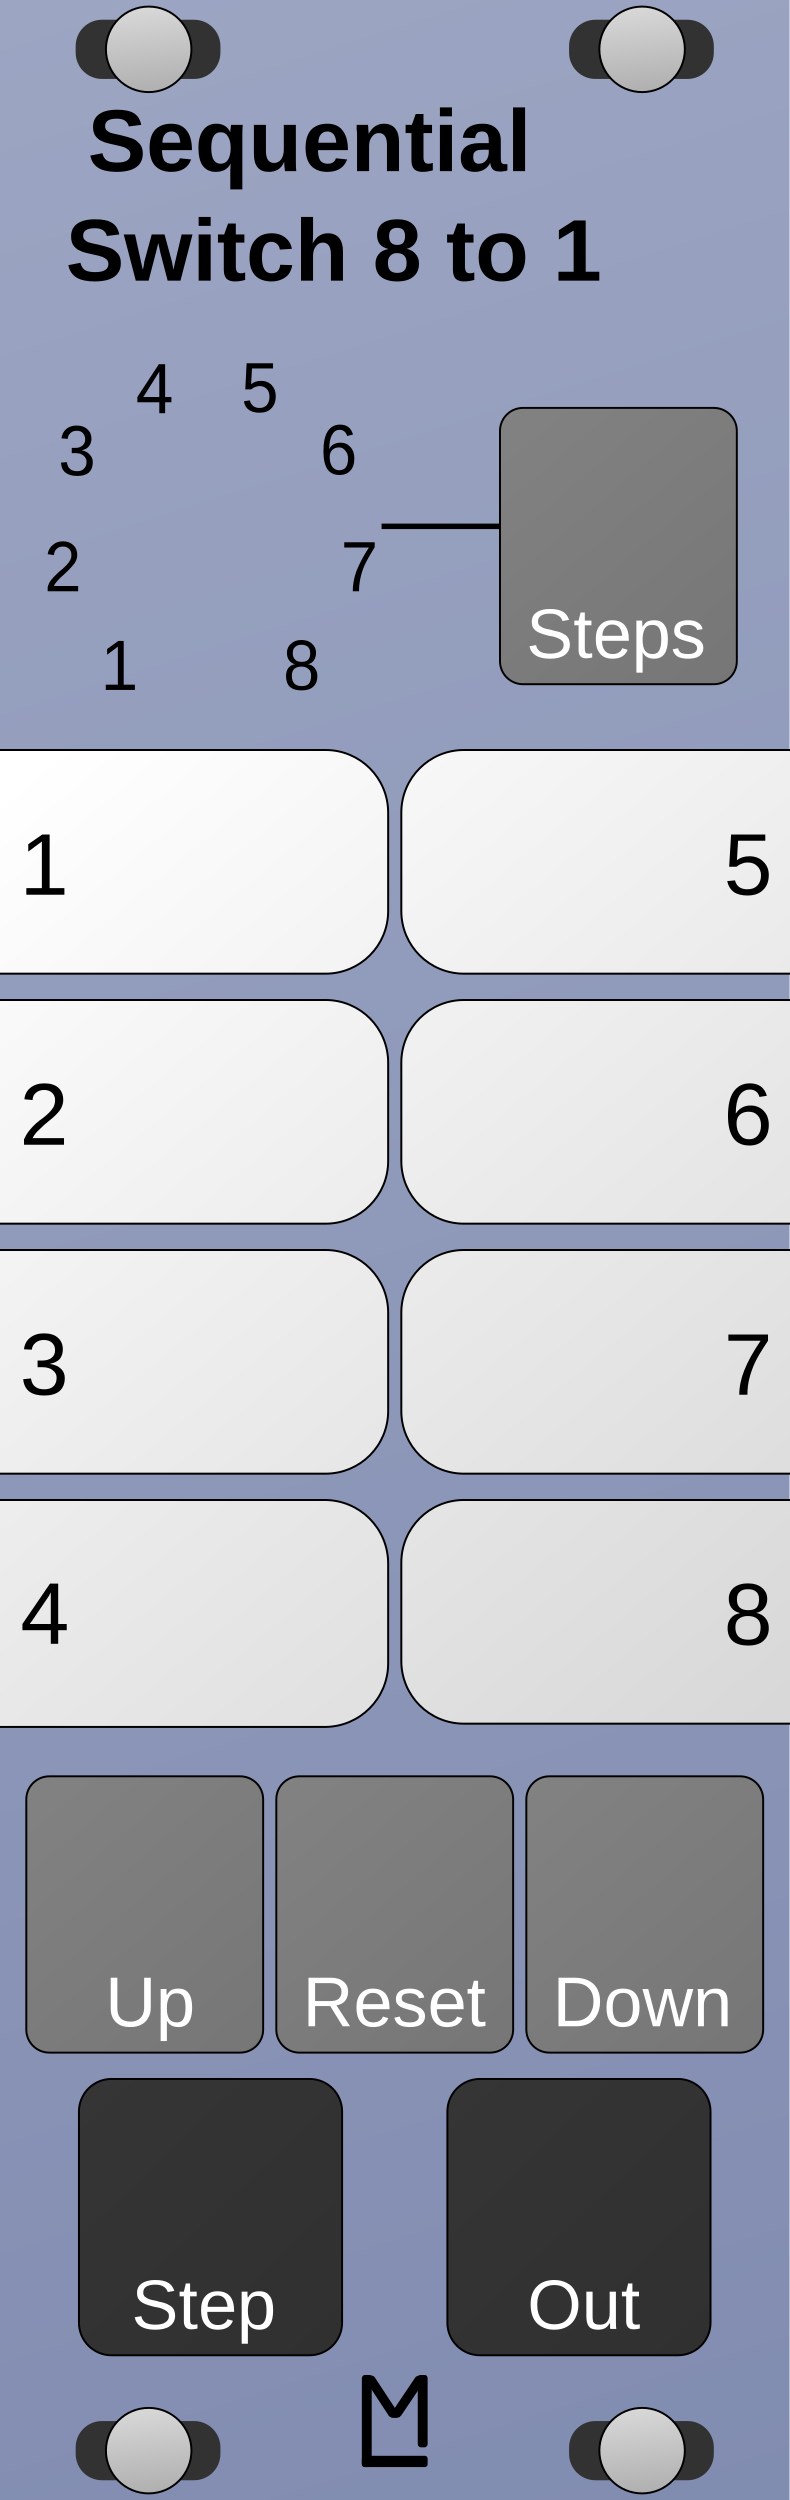
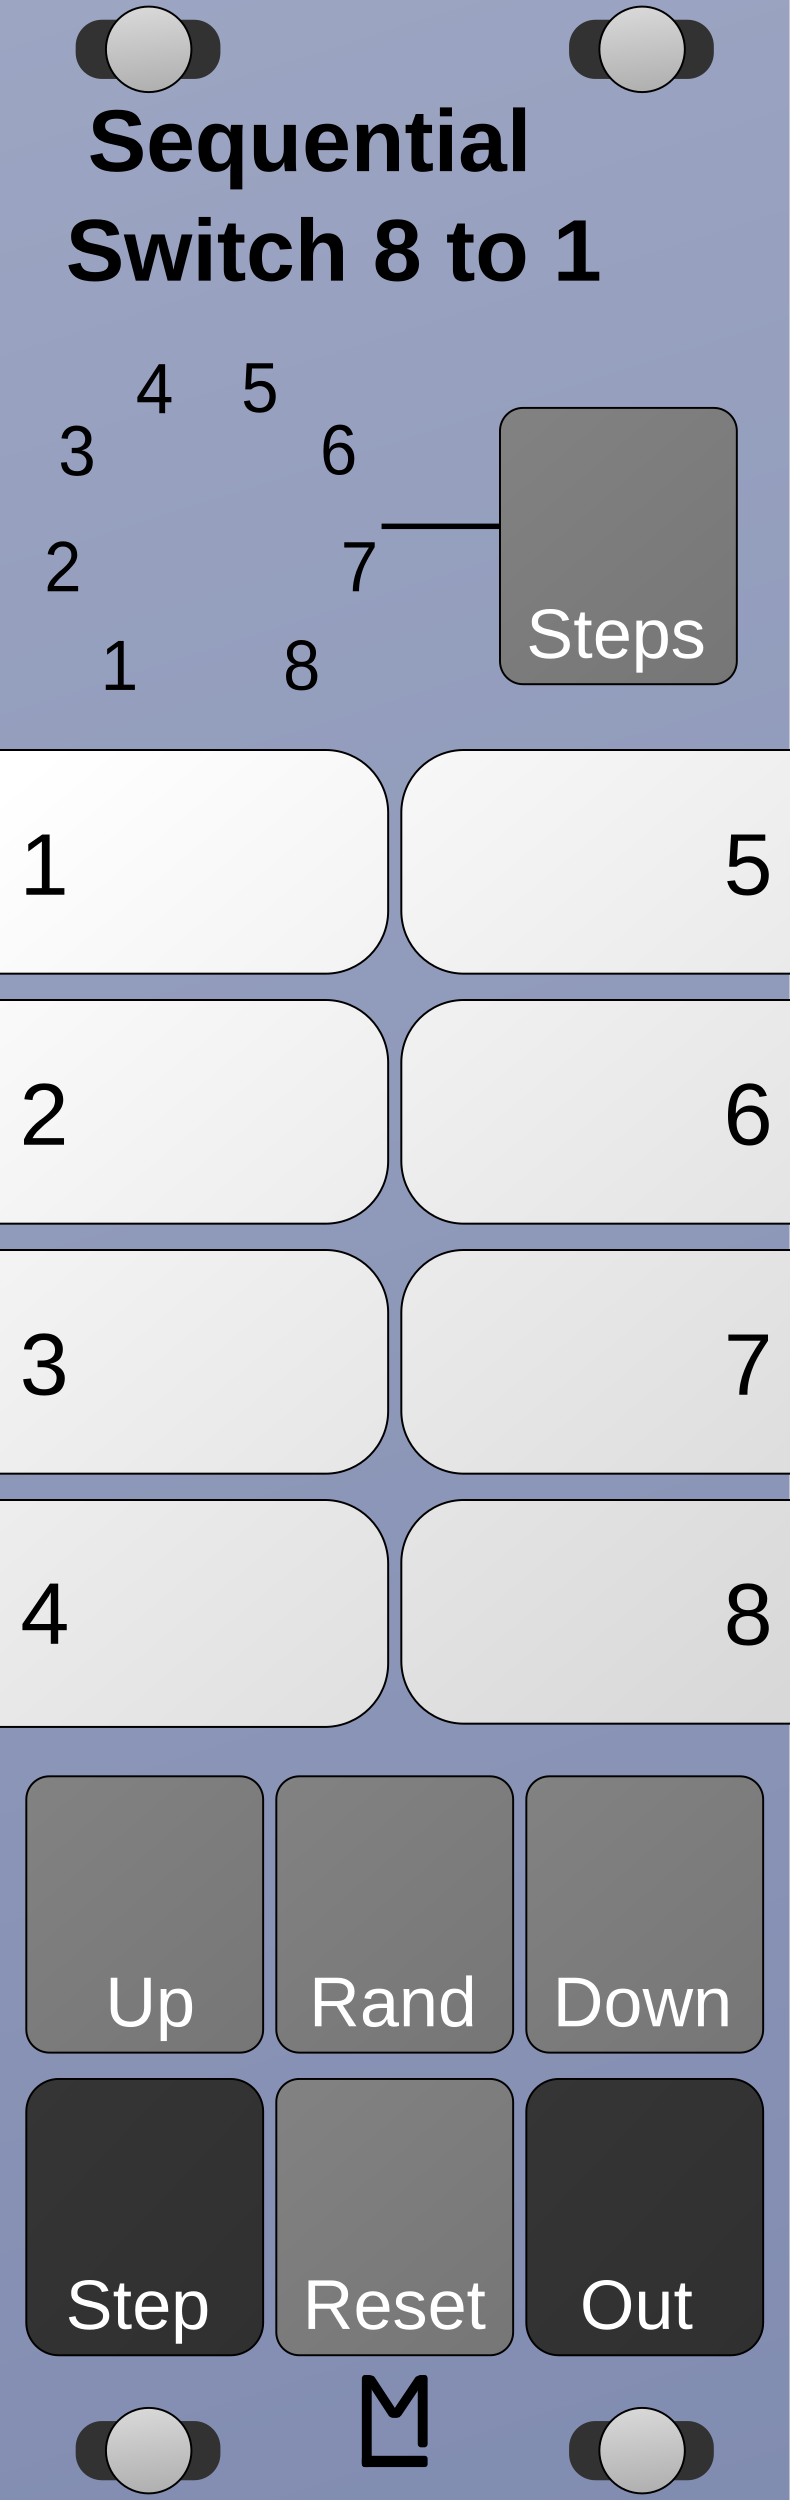
<svg xmlns="http://www.w3.org/2000/svg" xmlns:xlink="http://www.w3.org/1999/xlink" width="120" height="380" viewBox="0 0 31.75 100.542" version="1.1" id="svg8">
  <defs id="defs2">
    <linearGradient id="linearGradient965">
      <stop id="stop961" offset="0" style="stop-color:#353535;stop-opacity:1" />
      <stop id="stop963" offset="1" style="stop-color:#303030;stop-opacity:1" />
    </linearGradient>
    <linearGradient id="linearGradient918-5">
      <stop style="stop-color:#828282;stop-opacity:1" offset="0" id="stop914" />
      <stop style="stop-color:#767676;stop-opacity:1" offset="1" id="stop916" />
    </linearGradient>
    <linearGradient id="linearGradient910">
      <stop style="stop-color:#ffffff;stop-opacity:1;" offset="0" id="stop906" />
      <stop style="stop-color:#d7d7d7;stop-opacity:1" offset="1" id="stop908" />
    </linearGradient>
    <linearGradient xlink:href="#linearGradient910" id="linearGradient912" x1="-2.7755576e-017" y1="120" x2="120" y2="264.249" gradientUnits="userSpaceOnUse" />
    <linearGradient xlink:href="#linearGradient918-5" id="linearGradient928" x1="1.058" y1="267.896" x2="10.583" y2="279.008" gradientUnits="userSpaceOnUse" />
    <linearGradient xlink:href="#linearGradient918-5" id="linearGradient936" x1="11.112" y1="267.896" x2="20.637" y2="279.008" gradientUnits="userSpaceOnUse" />
    <linearGradient xlink:href="#linearGradient918-5" id="linearGradient944" x1="21.167" y1="267.896" x2="30.692" y2="279.008" gradientUnits="userSpaceOnUse" />
-     <linearGradient xlink:href="#linearGradient965" id="linearGradient954" gradientUnits="userSpaceOnUse" x1="3.175" y1="280.067" x2="13.758" y2="291.179" />
-     <linearGradient xlink:href="#linearGradient965" id="linearGradient973" x1="17.992" y1="280.067" x2="28.575" y2="291.179" gradientUnits="userSpaceOnUse" />
+     <linearGradient xlink:href="#linearGradient965" id="linearGradient954" gradientUnits="userSpaceOnUse" x1="3.175" y1="280.067" x2="13.758" y2="291.179" gradientTransform="matrix(0.9,0,0,1,-1.799167,3.3827084e-6)" />
+     <linearGradient xlink:href="#linearGradient965" id="linearGradient973" x1="17.992" y1="280.067" x2="28.575" y2="291.179" gradientUnits="userSpaceOnUse" gradientTransform="matrix(0.9000003,0,0,1,4.974157,0)" />
    <linearGradient xlink:href="#Transport" id="linearGradient1104" x1="5.953" y1="197.517" x2="6.35" y2="201.221" gradientUnits="userSpaceOnUse" gradientTransform="translate(0.02645864,-197.2521)" />
    <linearGradient id="Transport">
      <stop id="stop1090" offset="0" style="stop-color:#d8d8d8;stop-opacity:1" />
      <stop id="stop1092" offset="1" style="stop-color:#acacac;stop-opacity:1" />
    </linearGradient>
    <linearGradient xlink:href="#Transport" id="linearGradient934" gradientUnits="userSpaceOnUse" gradientTransform="translate(0.02645864,-197.2521)" x1="5.953" y1="197.517" x2="6.35" y2="201.221" />
    <linearGradient xlink:href="#Transport" id="linearGradient985" gradientUnits="userSpaceOnUse" gradientTransform="translate(0.02645864,-197.2521)" x1="5.953" y1="197.517" x2="6.35" y2="201.221" />
    <linearGradient xlink:href="#Transport" id="linearGradient987" gradientUnits="userSpaceOnUse" gradientTransform="translate(0.02645864,-197.2521)" x1="5.953" y1="197.517" x2="6.35" y2="201.221" />
    <linearGradient gradientTransform="translate(0,196.4583)" xlink:href="#linearGradient896" id="linearGradient898" x1="0" y1="-3.4195964e-006" x2="31.75" y2="100.542" gradientUnits="userSpaceOnUse" />
    <linearGradient id="linearGradient896">
      <stop id="stop900" offset="0" style="stop-color:#9ca5c2;stop-opacity:1;" />
      <stop id="stop902" offset="1" style="stop-color:#818cb1;stop-opacity:1" />
    </linearGradient>
    <linearGradient gradientTransform="translate(0,196.4583)" xlink:href="#linearGradient918-5" id="linearGradient920" x1="20.108" y1="16.404" x2="29.633" y2="27.517" gradientUnits="userSpaceOnUse" />
+     <linearGradient gradientTransform="translate(-2.445614e-7,12.17084)" xlink:href="#linearGradient918-5" id="linearGradient936-3" x1="11.112" y1="267.896" x2="20.637" y2="279.008" gradientUnits="userSpaceOnUse" />
  </defs>
  <g id="layer1" transform="translate(0,-196.4583)" style="display:inline">
    <g id="g933">
      <rect y="196.458" x="0" height="100.542" width="31.75" id="rect4689" style="display:inline;fill:url(#linearGradient898);fill-opacity:1;stroke-width:0.306" />
      <g id="g1019" style="display:inline" transform="translate(2.2527889e-7,196.4583)">
        <rect style="opacity:1;fill:#323232;fill-opacity:1;stroke:none;stroke-width:0.079;stroke-linecap:square;stroke-linejoin:bevel;stroke-miterlimit:4;stroke-dasharray:none;stroke-opacity:1;paint-order:normal" id="rect1112" width="5.821" height="2.381" x="3.043" y="0.794" rx="1.058" ry="1.058" />
        <path style="opacity:1;fill:url(#linearGradient1104);fill-opacity:1;stroke:#000000;stroke-width:0.079;stroke-linecap:square;stroke-linejoin:bevel;stroke-miterlimit:4;stroke-dasharray:none;stroke-opacity:1;paint-order:normal" d="M 5.98,0.265 A 1.72,1.72 0 0 0 4.26,1.984 1.72,1.72 0 0 0 5.98,3.704 1.72,1.72 0 0 0 7.699,1.984 1.72,1.72 0 0 0 5.98,0.265 Z" id="path1058" />
      </g>
      <g id="g1019-1" style="display:inline" transform="translate(2.2527889e-7,293.0312)">
        <rect style="opacity:1;fill:#323232;fill-opacity:1;stroke:none;stroke-width:0.079;stroke-linecap:square;stroke-linejoin:bevel;stroke-miterlimit:4;stroke-dasharray:none;stroke-opacity:1;paint-order:normal" id="rect1112-1" width="5.821" height="2.381" x="3.043" y="0.794" rx="1.058" ry="1.058" />
        <path style="opacity:1;fill:url(#linearGradient934);fill-opacity:1;stroke:#000000;stroke-width:0.079;stroke-linecap:square;stroke-linejoin:bevel;stroke-miterlimit:4;stroke-dasharray:none;stroke-opacity:1;paint-order:normal" d="M 5.98,0.265 A 1.72,1.72 0 0 0 4.26,1.984 1.72,1.72 0 0 0 5.98,3.704 1.72,1.72 0 0 0 7.699,1.984 1.72,1.72 0 0 0 5.98,0.265 Z" id="path1058-5" />
      </g>
      <g id="g1019-0" style="display:inline" transform="translate(19.84375,196.4583)">
        <rect style="opacity:1;fill:#323232;fill-opacity:1;stroke:none;stroke-width:0.079;stroke-linecap:square;stroke-linejoin:bevel;stroke-miterlimit:4;stroke-dasharray:none;stroke-opacity:1;paint-order:normal" id="rect1112-9" width="5.821" height="2.381" x="3.043" y="0.794" rx="1.058" ry="1.058" />
        <path style="opacity:1;fill:url(#linearGradient985);fill-opacity:1;stroke:#000000;stroke-width:0.079;stroke-linecap:square;stroke-linejoin:bevel;stroke-miterlimit:4;stroke-dasharray:none;stroke-opacity:1;paint-order:normal" d="M 5.98,0.265 A 1.72,1.72 0 0 0 4.26,1.984 1.72,1.72 0 0 0 5.98,3.704 1.72,1.72 0 0 0 7.699,1.984 1.72,1.72 0 0 0 5.98,0.265 Z" id="path1058-0" />
      </g>
      <g id="g1019-1-7" style="display:inline" transform="translate(19.84375,293.0312)">
        <rect style="opacity:1;fill:#323232;fill-opacity:1;stroke:none;stroke-width:0.079;stroke-linecap:square;stroke-linejoin:bevel;stroke-miterlimit:4;stroke-dasharray:none;stroke-opacity:1;paint-order:normal" id="rect1112-1-9" width="5.821" height="2.381" x="3.043" y="0.794" rx="1.058" ry="1.058" />
        <path style="opacity:1;fill:url(#linearGradient987);fill-opacity:1;stroke:#000000;stroke-width:0.079;stroke-linecap:square;stroke-linejoin:bevel;stroke-miterlimit:4;stroke-dasharray:none;stroke-opacity:1;paint-order:normal" d="M 5.98,0.265 A 1.72,1.72 0 0 0 4.26,1.984 1.72,1.72 0 0 0 5.98,3.704 1.72,1.72 0 0 0 7.699,1.984 1.72,1.72 0 0 0 5.98,0.265 Z" id="path1058-5-0" />
      </g>
    </g>
    <g id="g4799" transform="matrix(0.25,0,0,0.25,10.71562,271.0708)" style="display:inline;fill:#000000;fill-opacity:1">
      <rect rx="0.529" ry="0.529" y="83.608" x="15.346" height="14.817" width="1.587" id="rect4736" style="fill:#000000;fill-opacity:1;stroke-width:0.221" />
      <rect rx="0.455" ry="0.455" y="96.606" x="15.346" height="1.819" width="10.583" id="rect4738" style="fill:#000000;fill-opacity:1;stroke-width:0.274" />
      <rect rx="0.529" ry="0.529" y="83.608" x="24.342" height="11.642" width="1.587" id="rect4759" style="fill:#000000;fill-opacity:1;stroke-width:0.229" />
      <rect rx="0.903" transform="matrix(1,0,0.5488541,0.8359182,0,0)" ry="0.374" y="100.02" x="-39.524" height="8.229" width="1.807" id="rect4759-7" style="fill:#000000;fill-opacity:1;stroke-width:0.206" />
      <rect rx="0.926" transform="matrix(1,0,0.5583794,-0.8295857,0,0)" ry="0.474" y="-109.076" x="80.485" height="8.292" width="1.852" id="rect4759-7-3" style="fill:#000000;fill-opacity:1;stroke-width:0.209" />
    </g>
    <rect rx="0.926" id="rect26-7-3-4-6-26-2-8" width="9.525" height="11.112" x="20.108" y="212.863" style="display:inline;fill:url(#linearGradient920);fill-opacity:1;stroke:#000000;stroke-width:0.079;stroke-miterlimit:4;stroke-dasharray:none;stroke-opacity:1" ry="0.926" />
    <text xml:space="preserve" style="font-style:normal;font-variant:normal;font-weight:normal;font-stretch:normal;font-size:2.822px;line-height:1.25;font-family:Arial;-inkscape-font-specification:'Arial, Normal';font-variant-ligatures:normal;font-variant-caps:normal;font-variant-numeric:normal;font-feature-settings:normal;text-align:start;letter-spacing:0px;word-spacing:0px;writing-mode:lr-tb;text-anchor:start;display:inline;fill:#ffffff;fill-opacity:1;stroke:none;stroke-width:0.265" x="21.167" y="222.917" id="text985">
      <tspan id="tspan983" x="21.167" y="222.917" style="fill:#ffffff;stroke-width:0.265">Steps</tspan>
    </text>
    <text xml:space="preserve" style="font-style:normal;font-variant:normal;font-weight:normal;font-stretch:normal;font-size:2.822px;line-height:1.25;font-family:Arial;-inkscape-font-specification:'Arial, Normal';font-variant-ligatures:normal;font-variant-caps:normal;font-variant-numeric:normal;font-feature-settings:normal;text-align:start;letter-spacing:0px;word-spacing:0px;writing-mode:lr-tb;text-anchor:start;display:inline;fill:#000000;fill-opacity:1;stroke:none;stroke-width:0.265" x="19.05" y="217.096" id="text989">
      <tspan id="tspan987" x="19.05" y="219.638" style="stroke-width:0.265" />
    </text>
    <g transform="translate(0,196.4583)" aria-label="M" style="font-style:normal;font-variant:normal;font-weight:bold;font-stretch:normal;font-size:19.756px;line-height:1.25;font-family:Arial;-inkscape-font-specification:'Arial, Bold';font-variant-ligatures:normal;font-variant-caps:normal;font-variant-numeric:normal;font-feature-settings:normal;text-align:start;letter-spacing:0px;word-spacing:0px;writing-mode:lr-tb;text-anchor:start;display:inline;fill:#000000;fill-opacity:1;stroke:none;stroke-width:0.265" id="text4720" />
    <text xml:space="preserve" style="font-style:normal;font-variant:normal;font-weight:bold;font-stretch:normal;font-size:3.528px;line-height:1.25;font-family:Arial;-inkscape-font-specification:'Arial, Bold';font-variant-ligatures:normal;font-variant-caps:normal;font-variant-numeric:normal;font-feature-settings:normal;text-align:center;letter-spacing:0px;word-spacing:0px;writing-mode:lr-tb;text-anchor:middle;fill:#000000;fill-opacity:1;stroke:none;stroke-width:0.265" x="15.875" y="203.337" id="text914">
      <tspan id="tspan902" x="15.875" y="203.337">Sequential</tspan>
      <tspan id="tspan904" x="15.875" y="207.747">Switch 8 to 1</tspan>
    </text>
    <path style="fill:url(#linearGradient912);fill-opacity:1;stroke:#000000;stroke-width:0.3;stroke-miterlimit:4;stroke-dasharray:none;stroke-opacity:1" d="M -27.469,114 C -32.749,114 -37,118.251 -37,123.531 v 14.938 c 0,5.281 4.251,9.531 9.531,9.531 h 76.938 C 54.749,148 59,143.749 59,138.469 v -14.938 C 59,118.251 54.749,114 49.469,114 Z m 98,0 C 65.251,114 61,118.251 61,123.531 v 14.938 C 61,143.749 65.251,148 70.531,148 h 76.938 C 152.749,148 157,143.749 157,138.469 v -14.938 C 157,118.251 152.749,114 147.469,114 Z m -98,38 C -32.75,152 -37,156.25 -37,161.531 v 14.938 c 0,5.281 4.25,9.531 9.531,9.531 h 76.938 C 54.75,186 59,181.75 59,176.469 v -14.938 C 59,156.25 54.75,152 49.469,152 Z m 98,0 C 65.25,152 61,156.25 61,161.531 v 14.938 C 61,181.75 65.25,186 70.531,186 h 76.938 C 152.75,186 157,181.75 157,176.469 v -14.938 C 157,156.25 152.75,152 147.469,152 Z m -98,38 C -32.75,190 -37,194.25 -37,199.531 v 14.936 c 0,5.281 4.25,9.533 9.531,9.533 h 76.938 C 54.75,224 59,219.748 59,214.467 V 199.531 C 59,194.25 54.75,190 49.469,190 Z m 98,0 C 65.25,190 61,194.25 61,199.531 V 214.467 C 61,219.748 65.25,224 70.531,224 H 147.467 C 152.748,224 157,219.748 157,214.467 V 199.531 C 157,194.25 152.748,190 147.467,190 Z m -97.859,37.998 c -5.358,0 -9.672,4.315 -9.672,9.674 v 15.154 c 0,5.358 4.314,9.672 9.672,9.672 h 76.656 C 54.686,262.498 59,258.185 59,252.826 v -15.154 c 0,-5.358 -4.314,-9.674 -9.672,-9.674 z m 97.861,0 C 65.252,227.998 61,232.25 61,237.531 V 252.467 C 61,257.748 65.252,262 70.533,262 H 147.467 c 5.281,0 9.533,-4.252 9.533,-9.533 v -14.936 c 0,-5.281 -4.252,-9.533 -9.533,-9.533 z" transform="matrix(0.2645833,0,0,0.2645833,0,196.4583)" id="rect840" />
    <rect style="fill:#ffffff;fill-opacity:1;stroke:none;stroke-width:0.265;stroke-opacity:1" id="rect842" width="6.267" height="0" x="-7.951" y="252.099" ry="0" />
    <rect id="rect26-7-3-4-6-26" width="9.525" height="11.112" x="1.058" y="267.896" style="fill:url(#linearGradient928);fill-opacity:1;stroke:#000000;stroke-width:0.079;stroke-miterlimit:4;stroke-dasharray:none;stroke-opacity:1" ry="0.926" />
    <rect id="rect26-7-3-4-6-26-2" width="9.525" height="11.112" x="21.167" y="267.896" style="fill:url(#linearGradient944);fill-opacity:1;stroke:#000000;stroke-width:0.079;stroke-miterlimit:4;stroke-dasharray:none;stroke-opacity:1" ry="0.926" />
    <rect id="rect26-7-3-4-6-26-4" width="9.525" height="11.112" x="11.112" y="267.896" style="fill:url(#linearGradient936);fill-opacity:1;stroke:#000000;stroke-width:0.079;stroke-miterlimit:4;stroke-dasharray:none;stroke-opacity:1" ry="0.926" />
-     <rect style="fill:url(#linearGradient954);fill-opacity:1;stroke:#000000;stroke-width:0.079;stroke-miterlimit:4;stroke-dasharray:none;stroke-opacity:1" id="rect4778" width="10.583" height="11.113" x="3.175" y="280.067" ry="1.31" />
-     <rect style="fill:url(#linearGradient973);fill-opacity:1;stroke:#000000;stroke-width:0.079;stroke-miterlimit:4;stroke-dasharray:none;stroke-opacity:1" id="rect4778-2" width="10.583" height="11.113" x="17.992" y="280.067" ry="1.31" />
+     <rect style="fill:url(#linearGradient954);fill-opacity:1;stroke:#000000;stroke-width:0.079;stroke-miterlimit:4;stroke-dasharray:none;stroke-opacity:1" id="rect4778" width="9.525" height="11.113" x="1.058" y="280.067" ry="1.31" rx="1.31" />
+     <rect style="fill:url(#linearGradient973);fill-opacity:1;stroke:#000000;stroke-width:0.079;stroke-miterlimit:4;stroke-dasharray:none;stroke-opacity:1" id="rect4778-2" width="9.525" height="11.113" x="21.167" y="280.067" ry="1.31" rx="1.31" />
    <text xml:space="preserve" style="font-style:normal;font-variant:normal;font-weight:normal;font-stretch:normal;font-size:3.528px;line-height:1.25;font-family:Arial;-inkscape-font-specification:'Arial, Normal';font-variant-ligatures:normal;font-variant-caps:normal;font-variant-numeric:normal;text-align:start;letter-spacing:0px;word-spacing:0px;writing-mode:lr-tb;text-anchor:start;fill:#000000;fill-opacity:1;stroke:none;stroke-width:0.265" x="0.794" y="232.442" id="text849">
      <tspan id="tspan847" x="0.794" y="232.442" style="stroke-width:0.265">1</tspan>
    </text>
    <text xml:space="preserve" style="font-style:normal;font-variant:normal;font-weight:normal;font-stretch:normal;font-size:3.528px;line-height:1.25;font-family:Arial;-inkscape-font-specification:'Arial, Normal';font-variant-ligatures:normal;font-variant-caps:normal;font-variant-numeric:normal;font-feature-settings:normal;text-align:start;letter-spacing:0px;word-spacing:0px;writing-mode:lr-tb;text-anchor:start;fill:#000000;fill-opacity:1;stroke:none;stroke-width:0.265" x="0.794" y="242.496" id="text849-6">
      <tspan id="tspan889" x="0.794" y="242.496">2</tspan>
    </text>
    <text xml:space="preserve" style="font-style:normal;font-variant:normal;font-weight:normal;font-stretch:normal;font-size:3.528px;line-height:1.25;font-family:Arial;-inkscape-font-specification:'Arial, Normal';font-variant-ligatures:normal;font-variant-caps:normal;font-variant-numeric:normal;font-feature-settings:normal;text-align:start;letter-spacing:0px;word-spacing:0px;writing-mode:lr-tb;text-anchor:start;fill:#000000;fill-opacity:1;stroke:none;stroke-width:0.265" x="0.794" y="252.55" id="text849-8">
      <tspan id="tspan887" x="0.794" y="252.55">3</tspan>
    </text>
    <text xml:space="preserve" style="font-style:normal;font-variant:normal;font-weight:normal;font-stretch:normal;font-size:3.528px;line-height:1.25;font-family:Arial;-inkscape-font-specification:'Arial, Normal';font-variant-ligatures:normal;font-variant-caps:normal;font-variant-numeric:normal;font-feature-settings:normal;text-align:start;letter-spacing:0px;word-spacing:0px;writing-mode:lr-tb;text-anchor:start;fill:#000000;fill-opacity:1;stroke:none;stroke-width:0.265" x="0.826" y="262.567" id="text849-67">
      <tspan id="tspan885" x="0.826" y="262.567">4</tspan>
    </text>
    <text xml:space="preserve" style="font-style:normal;font-variant:normal;font-weight:normal;font-stretch:normal;font-size:3.528px;line-height:1.25;font-family:Arial;-inkscape-font-specification:'Arial, Normal';font-variant-ligatures:normal;font-variant-caps:normal;font-variant-numeric:normal;font-feature-settings:normal;text-align:start;letter-spacing:0px;word-spacing:0px;writing-mode:lr-tb;text-anchor:start;fill:#000000;fill-opacity:1;stroke:none;stroke-width:0.265" x="29.104" y="232.442" id="text849-3">
      <tspan id="tspan899" x="29.104" y="232.442">5</tspan>
    </text>
    <text xml:space="preserve" style="font-style:normal;font-variant:normal;font-weight:normal;font-stretch:normal;font-size:3.528px;line-height:1.25;font-family:Arial;-inkscape-font-specification:'Arial, Normal';font-variant-ligatures:normal;font-variant-caps:normal;font-variant-numeric:normal;font-feature-settings:normal;text-align:start;letter-spacing:0px;word-spacing:0px;writing-mode:lr-tb;text-anchor:start;fill:#000000;fill-opacity:1;stroke:none;stroke-width:0.265" x="29.104" y="242.496" id="text849-3-5">
      <tspan id="tspan935" x="29.104" y="242.496">6</tspan>
    </text>
    <text xml:space="preserve" style="font-style:normal;font-variant:normal;font-weight:normal;font-stretch:normal;font-size:3.528px;line-height:1.25;font-family:Arial;-inkscape-font-specification:'Arial, Normal';font-variant-ligatures:normal;font-variant-caps:normal;font-variant-numeric:normal;font-feature-settings:normal;text-align:start;letter-spacing:0px;word-spacing:0px;writing-mode:lr-tb;text-anchor:start;fill:#000000;fill-opacity:1;stroke:none;stroke-width:0.265" x="29.104" y="252.55" id="text849-3-4">
      <tspan id="tspan937" x="29.104" y="252.55">7</tspan>
    </text>
    <text xml:space="preserve" style="font-style:normal;font-variant:normal;font-weight:normal;font-stretch:normal;font-size:3.528px;line-height:1.25;font-family:Arial;-inkscape-font-specification:'Arial, Normal';font-variant-ligatures:normal;font-variant-caps:normal;font-variant-numeric:normal;font-feature-settings:normal;text-align:start;letter-spacing:0px;word-spacing:0px;writing-mode:lr-tb;text-anchor:start;fill:#000000;fill-opacity:1;stroke:none;stroke-width:0.265" x="29.104" y="262.604" id="text849-3-3">
      <tspan id="tspan939" x="29.104" y="262.604">8</tspan>
    </text>
    <text xml:space="preserve" style="font-style:normal;font-variant:normal;font-weight:normal;font-stretch:normal;font-size:2.822px;line-height:1.25;font-family:Arial;-inkscape-font-specification:'Arial, Normal';font-variant-ligatures:normal;font-variant-caps:normal;font-variant-numeric:normal;font-feature-settings:normal;text-align:start;letter-spacing:0px;word-spacing:0px;writing-mode:lr-tb;text-anchor:start;fill:#ffffff;fill-opacity:1;stroke:none;stroke-width:0.265" x="4.233" y="277.95" id="text943">
      <tspan id="tspan941" x="4.233" y="277.95" style="fill:#ffffff;stroke-width:0.265">Up</tspan>
    </text>
-     <text xml:space="preserve" style="font-style:normal;font-variant:normal;font-weight:normal;font-stretch:normal;font-size:2.822px;line-height:1.25;font-family:Arial;-inkscape-font-specification:'Arial, Normal';font-variant-ligatures:normal;font-variant-caps:normal;font-variant-numeric:normal;font-feature-settings:normal;text-align:start;letter-spacing:0px;word-spacing:0px;writing-mode:lr-tb;text-anchor:start;fill:#ffffff;fill-opacity:1;stroke:none;stroke-width:0.265" x="12.171" y="277.95" id="text947">
-       <tspan id="tspan945" x="12.171" y="277.95" style="fill:#ffffff;stroke-width:0.265">Reset</tspan>
+     <text xml:space="preserve" style="font-style:normal;font-variant:normal;font-weight:normal;font-stretch:normal;font-size:2.822px;line-height:1.25;font-family:Arial;-inkscape-font-specification:'Arial, Normal';font-variant-ligatures:normal;font-variant-caps:normal;font-variant-numeric:normal;font-feature-settings:normal;text-align:start;letter-spacing:0px;word-spacing:0px;writing-mode:lr-tb;text-anchor:start;fill:#ffffff;fill-opacity:1;stroke:none;stroke-width:0.265" x="12.428" y="277.95" id="text947">
+       <tspan id="tspan945" x="12.428" y="277.95" style="fill:#ffffff;stroke-width:0.265">Rand</tspan>
    </text>
    <text xml:space="preserve" style="font-style:normal;font-variant:normal;font-weight:normal;font-stretch:normal;font-size:2.822px;line-height:1.25;font-family:Arial;-inkscape-font-specification:'Arial, Normal';font-variant-ligatures:normal;font-variant-caps:normal;font-variant-numeric:normal;font-feature-settings:normal;text-align:start;letter-spacing:0px;word-spacing:0px;writing-mode:lr-tb;text-anchor:start;fill:#ffffff;fill-opacity:1;stroke:none;stroke-width:0.265" x="22.225" y="277.95" id="text951">
      <tspan id="tspan949" x="22.225" y="277.95" style="fill:#ffffff;stroke-width:0.265">Down</tspan>
    </text>
-     <text xml:space="preserve" style="font-style:normal;font-variant:normal;font-weight:normal;font-stretch:normal;font-size:2.822px;line-height:1.25;font-family:Arial;-inkscape-font-specification:'Arial, Normal';font-variant-ligatures:normal;font-variant-caps:normal;font-variant-numeric:normal;font-feature-settings:normal;text-align:start;letter-spacing:0px;word-spacing:0px;writing-mode:lr-tb;text-anchor:start;fill:#ffffff;fill-opacity:1;stroke:none;stroke-width:0.265" x="5.292" y="290.121" id="text955">
-       <tspan id="tspan953" x="5.292" y="290.121" style="fill:#ffffff;stroke-width:0.265">Step</tspan>
+     <text xml:space="preserve" style="font-style:normal;font-variant:normal;font-weight:normal;font-stretch:normal;font-size:2.822px;line-height:1.25;font-family:Arial;-inkscape-font-specification:'Arial, Normal';font-variant-ligatures:normal;font-variant-caps:normal;font-variant-numeric:normal;font-feature-settings:normal;text-align:start;letter-spacing:0px;word-spacing:0px;writing-mode:lr-tb;text-anchor:start;fill:#ffffff;fill-opacity:1;stroke:none;stroke-width:0.265" x="2.646" y="290.121" id="text955">
+       <tspan id="tspan953" x="2.646" y="290.121" style="fill:#ffffff;stroke-width:0.265">Step</tspan>
    </text>
-     <text xml:space="preserve" style="font-style:normal;font-variant:normal;font-weight:normal;font-stretch:normal;font-size:2.822px;line-height:1.25;font-family:Arial;-inkscape-font-specification:'Arial, Normal';font-variant-ligatures:normal;font-variant-caps:normal;font-variant-numeric:normal;font-feature-settings:normal;text-align:start;letter-spacing:0px;word-spacing:0px;writing-mode:lr-tb;text-anchor:start;fill:#ffffff;fill-opacity:1;stroke:none;stroke-width:0.265" x="21.2" y="290.121" id="text959">
-       <tspan id="tspan957" x="21.2" y="290.121" style="fill:#ffffff;stroke-width:0.265">Out</tspan>
+     <text xml:space="preserve" style="font-style:normal;font-variant:normal;font-weight:normal;font-stretch:normal;font-size:2.822px;line-height:1.25;font-family:Arial;-inkscape-font-specification:'Arial, Normal';font-variant-ligatures:normal;font-variant-caps:normal;font-variant-numeric:normal;font-feature-settings:normal;text-align:start;letter-spacing:0px;word-spacing:0px;writing-mode:lr-tb;text-anchor:start;fill:#ffffff;fill-opacity:1;stroke:none;stroke-width:0.265" x="23.316" y="290.121" id="text959">
+       <tspan id="tspan957" x="23.316" y="290.121" style="fill:#ffffff;stroke-width:0.265">Out</tspan>
    </text>
    <path style="fill:none;stroke:#000000;stroke-width:0.22px;stroke-linecap:butt;stroke-linejoin:miter;stroke-opacity:1" d="m 15.346,217.625 c 4.763,0 4.763,0 4.763,0" id="path873" />
    <g id="g914" transform="matrix(1.152675,0,0,1.223814,-1.88744,-48.18047)">
      <text id="text877" y="222.571" x="5.158" style="font-style:normal;font-variant:normal;font-weight:normal;font-stretch:normal;font-size:2.341px;line-height:1.25;font-family:Arial;-inkscape-font-specification:'Arial, Normal';font-variant-ligatures:normal;font-variant-caps:normal;font-variant-numeric:normal;font-feature-settings:normal;text-align:start;letter-spacing:0px;word-spacing:0px;writing-mode:lr-tb;text-anchor:start;fill:#000000;fill-opacity:1;stroke:none;stroke-width:0.265" xml:space="preserve">
        <tspan style="font-style:normal;font-variant:normal;font-weight:normal;font-stretch:normal;font-size:2.341px;font-family:Arial;-inkscape-font-specification:'Arial, Normal';font-variant-ligatures:normal;font-variant-caps:normal;font-variant-numeric:normal;font-feature-settings:normal;text-align:start;writing-mode:lr-tb;text-anchor:start;stroke-width:0.265" y="222.571" x="5.158" id="tspan875">1</tspan>
      </text>
      <text id="text877-5" y="222.571" x="11.508" style="font-style:normal;font-variant:normal;font-weight:normal;font-stretch:normal;font-size:2.341px;line-height:1.25;font-family:Arial;-inkscape-font-specification:'Arial, Normal';font-variant-ligatures:normal;font-variant-caps:normal;font-variant-numeric:normal;font-feature-settings:normal;text-align:start;letter-spacing:0px;word-spacing:0px;writing-mode:lr-tb;text-anchor:start;fill:#000000;fill-opacity:1;stroke:none;stroke-width:0.265" xml:space="preserve">
        <tspan y="222.571" x="11.508" id="tspan897">8</tspan>
      </text>
      <text id="text877-6" y="219.33" x="3.174" style="font-style:normal;font-variant:normal;font-weight:normal;font-stretch:normal;font-size:2.341px;line-height:1.25;font-family:Arial;-inkscape-font-specification:'Arial, Normal';font-variant-ligatures:normal;font-variant-caps:normal;font-variant-numeric:normal;font-feature-settings:normal;text-align:start;letter-spacing:0px;word-spacing:0px;writing-mode:lr-tb;text-anchor:start;fill:#000000;fill-opacity:1;stroke:none;stroke-width:0.265" xml:space="preserve">
        <tspan y="219.33" x="3.174" id="tspan896">2</tspan>
      </text>
      <text id="text877-3" y="215.526" x="3.67" style="font-style:normal;font-variant:normal;font-weight:normal;font-stretch:normal;font-size:2.341px;line-height:1.25;font-family:Arial;-inkscape-font-specification:'Arial, Normal';font-variant-ligatures:normal;font-variant-caps:normal;font-variant-numeric:normal;font-feature-settings:normal;text-align:start;letter-spacing:0px;word-spacing:0px;writing-mode:lr-tb;text-anchor:start;fill:#000000;fill-opacity:1;stroke:none;stroke-width:0.265" xml:space="preserve">
        <tspan y="215.526" x="3.67" id="tspan906">3</tspan>
      </text>
      <text id="text877-8" y="213.476" x="6.382" style="font-style:normal;font-variant:normal;font-weight:normal;font-stretch:normal;font-size:2.341px;line-height:1.25;font-family:Arial;-inkscape-font-specification:'Arial, Normal';font-variant-ligatures:normal;font-variant-caps:normal;font-variant-numeric:normal;font-feature-settings:normal;text-align:start;letter-spacing:0px;word-spacing:0px;writing-mode:lr-tb;text-anchor:start;fill:#000000;fill-opacity:1;stroke:none;stroke-width:0.265" xml:space="preserve">
        <tspan y="213.476" x="6.382" id="tspan916">4</tspan>
      </text>
      <text id="text877-0" y="213.443" x="10.053" style="font-style:normal;font-variant:normal;font-weight:normal;font-stretch:normal;font-size:2.341px;line-height:1.25;font-family:Arial;-inkscape-font-specification:'Arial, Normal';font-variant-ligatures:normal;font-variant-caps:normal;font-variant-numeric:normal;font-feature-settings:normal;text-align:start;letter-spacing:0px;word-spacing:0px;writing-mode:lr-tb;text-anchor:start;fill:#000000;fill-opacity:1;stroke:none;stroke-width:0.265" xml:space="preserve">
        <tspan y="213.443" x="10.053" id="tspan926">5</tspan>
      </text>
      <text id="text877-3-9" y="215.493" x="12.798" style="font-style:normal;font-variant:normal;font-weight:normal;font-stretch:normal;font-size:2.341px;line-height:1.25;font-family:Arial;-inkscape-font-specification:'Arial, Normal';font-variant-ligatures:normal;font-variant-caps:normal;font-variant-numeric:normal;font-feature-settings:normal;text-align:start;letter-spacing:0px;word-spacing:0px;writing-mode:lr-tb;text-anchor:start;fill:#000000;fill-opacity:1;stroke:none;stroke-width:0.265" xml:space="preserve">
        <tspan y="215.493" x="12.798" id="tspan946">6</tspan>
      </text>
      <text id="text877-6-1" y="219.33" x="13.525" style="font-style:normal;font-variant:normal;font-weight:normal;font-stretch:normal;font-size:2.341px;line-height:1.25;font-family:Arial;-inkscape-font-specification:'Arial, Normal';font-variant-ligatures:normal;font-variant-caps:normal;font-variant-numeric:normal;font-feature-settings:normal;text-align:start;letter-spacing:0px;word-spacing:0px;writing-mode:lr-tb;text-anchor:start;fill:#000000;fill-opacity:1;stroke:none;stroke-width:0.265" xml:space="preserve">
        <tspan id="tspan966" x="13.525" y="219.33">7</tspan>
      </text>
    </g>
+     <rect rx="0.926" id="rect26-7-3-4-6-26-4-2" width="9.525" height="11.112" x="11.112" y="280.067" style="display:inline;fill:url(#linearGradient936-3);fill-opacity:1;stroke:#000000;stroke-width:0.079;stroke-miterlimit:4;stroke-dasharray:none;stroke-opacity:1" ry="0.926" />
+     <text xml:space="preserve" style="font-style:normal;font-variant:normal;font-weight:normal;font-stretch:normal;font-size:2.822px;line-height:1.25;font-family:Arial;-inkscape-font-specification:'Arial, Normal';font-variant-ligatures:normal;font-variant-caps:normal;font-variant-numeric:normal;font-feature-settings:normal;text-align:start;letter-spacing:0px;word-spacing:0px;writing-mode:lr-tb;text-anchor:start;display:inline;fill:#ffffff;fill-opacity:1;stroke:none;stroke-width:0.265" x="12.171" y="290.121" id="text947-1">
+       <tspan id="tspan945-0" x="12.171" y="290.121" style="fill:#ffffff;stroke-width:0.265">Reset</tspan>
+     </text>
  </g>
</svg>
